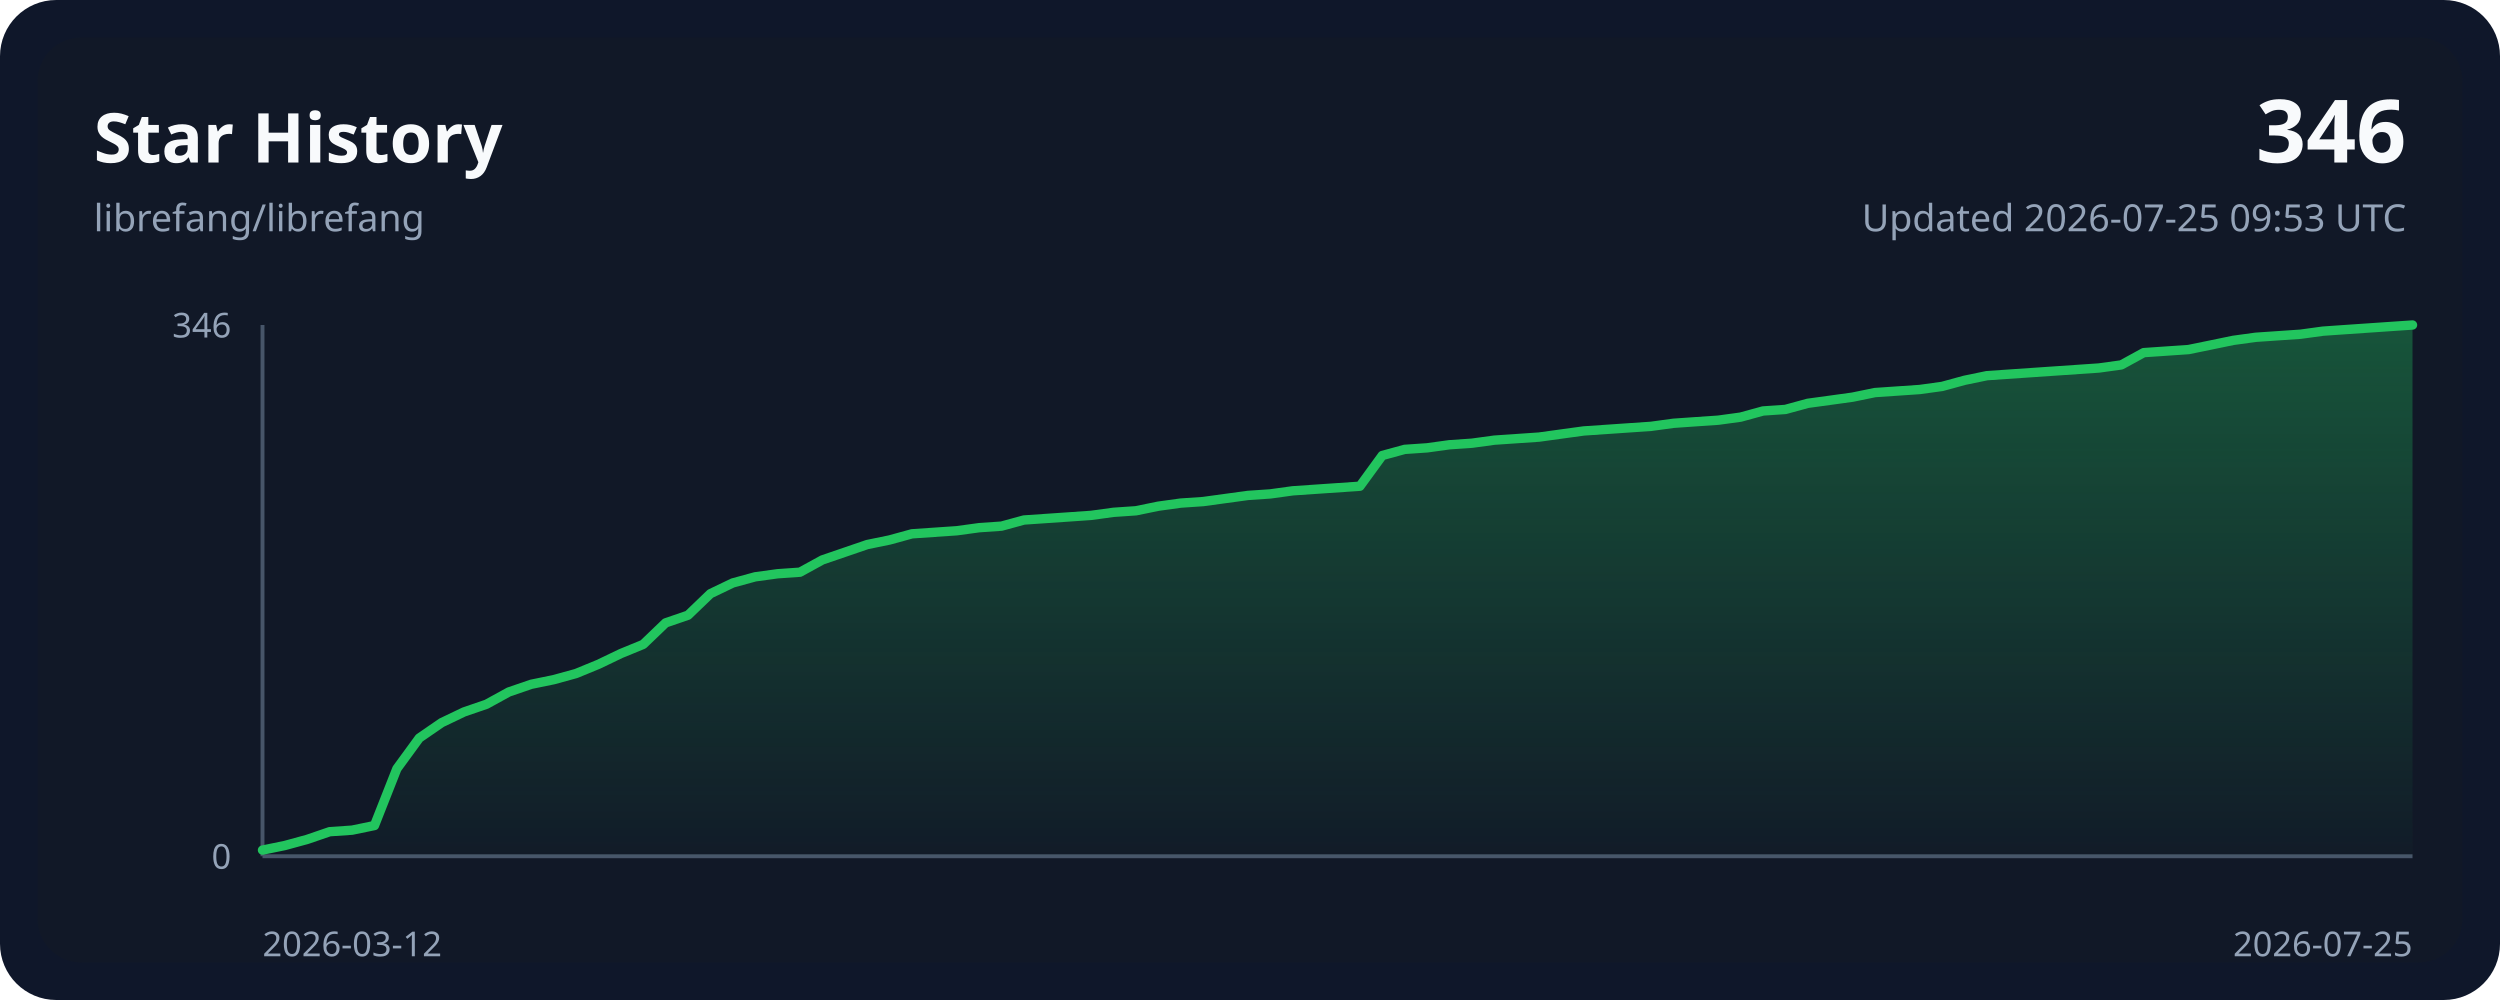
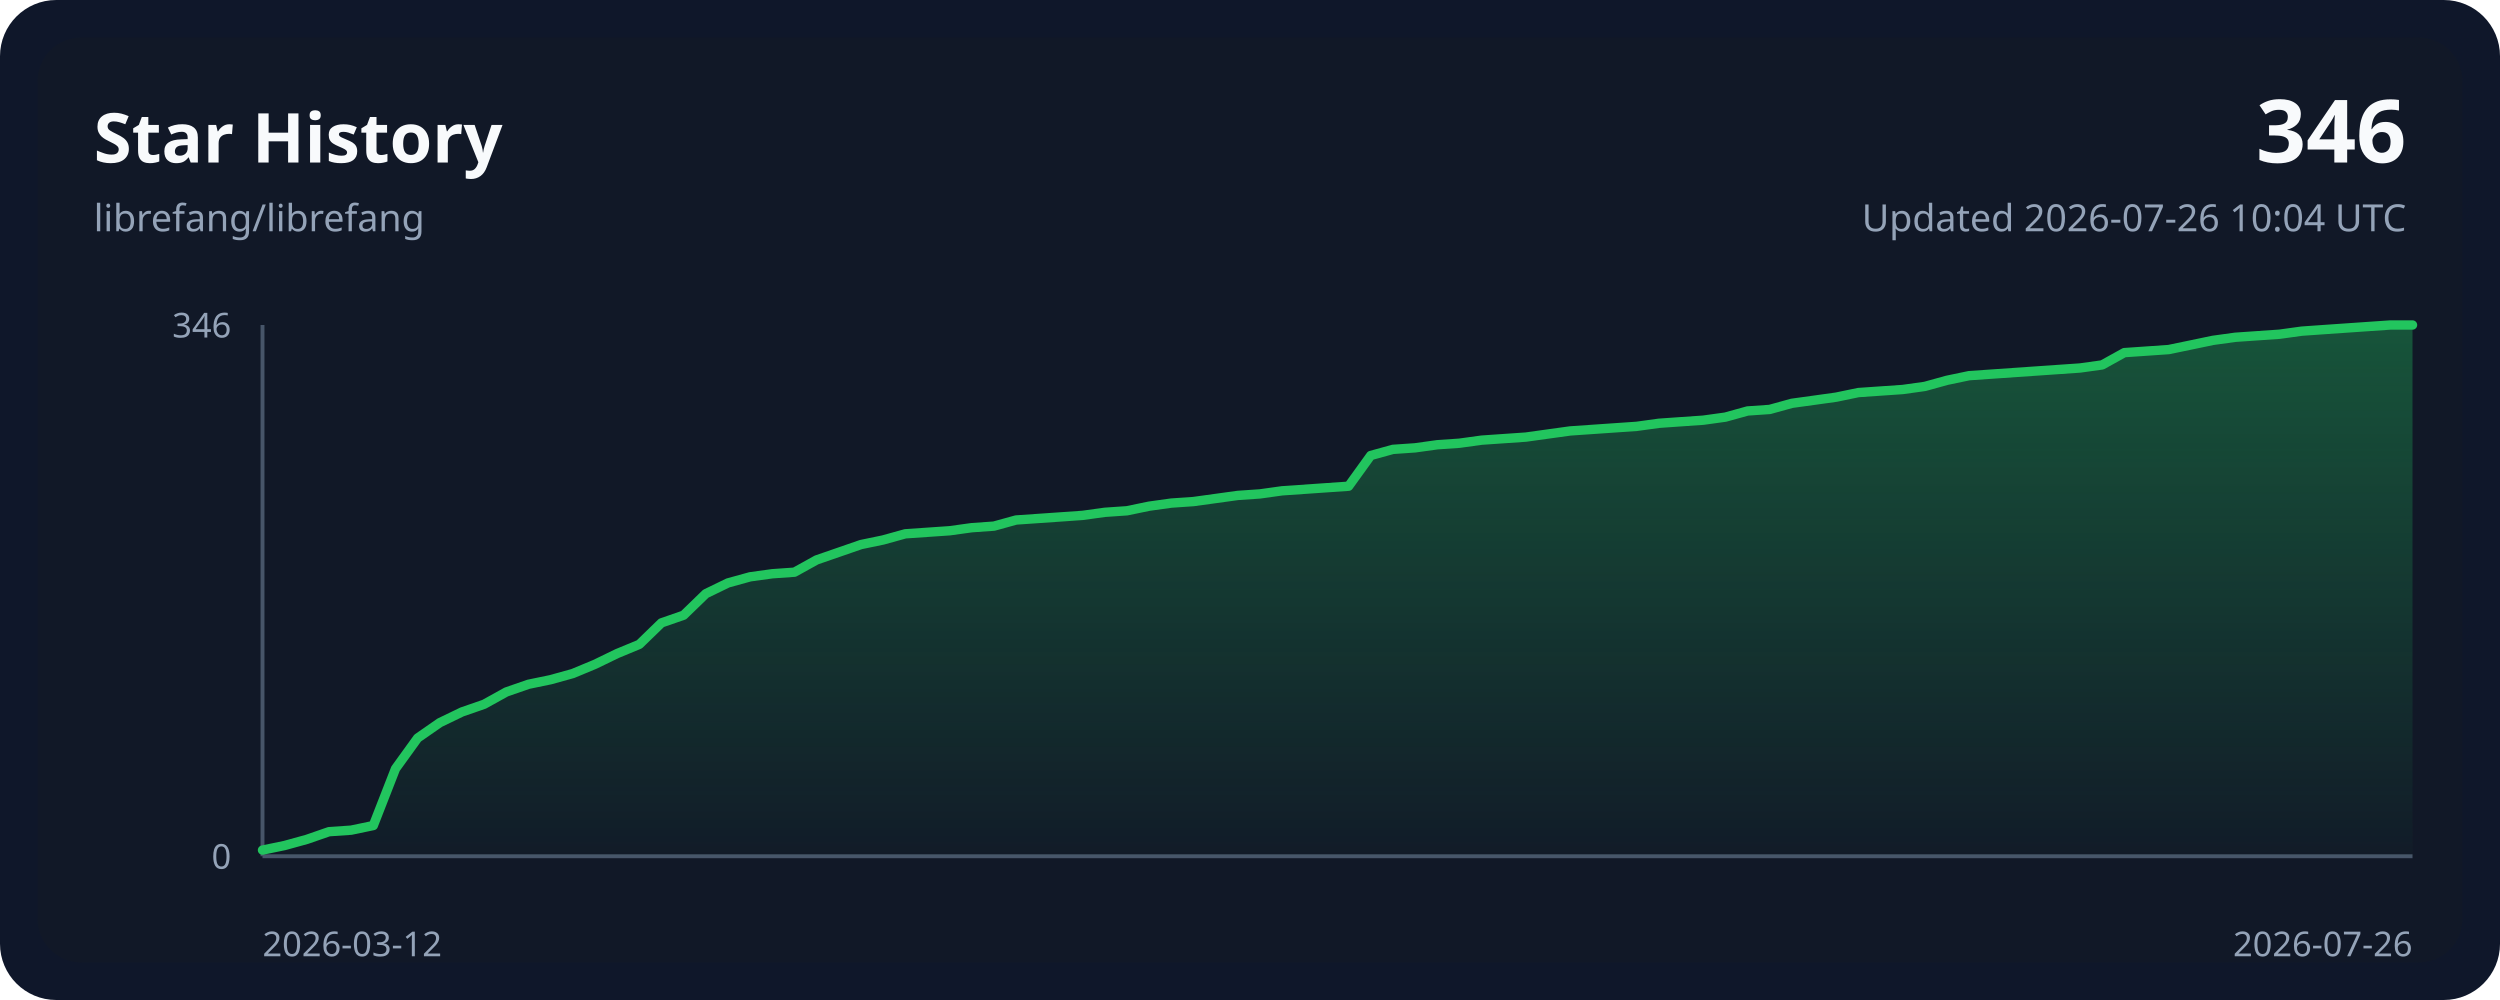
<svg xmlns="http://www.w3.org/2000/svg" width="800" height="320" viewBox="0 0 800 320" role="img">
  <style>
    .bg { fill: #0f172a; }
    .panel { fill: #111827; }
    .grid { stroke: #243244; stroke-width: 1; }
    .axis { stroke: #475569; stroke-width: 1.25; }
    .line { fill: none; stroke: #22c55e; stroke-width: 3; stroke-linecap: round; stroke-linejoin: round; }
    .area { fill: url(#areaGradient); }
    .title { font: 700 22px ui-sans-serif, system-ui, sans-serif; fill: #f8fafc; }
    .subtitle { font: 400 12px ui-sans-serif, system-ui, sans-serif; fill: #94a3b8; }
    .axis-label { font: 400 11px ui-sans-serif, system-ui, sans-serif; fill: #94a3b8; }
    .value { font: 700 28px ui-sans-serif, system-ui, sans-serif; fill: #f8fafc; }
  </style>
  <defs>
    <linearGradient id="areaGradient" x1="0" x2="0" y1="0" y2="1">
      <stop offset="0%" stop-color="#22c55e" stop-opacity="0.35" />
      <stop offset="100%" stop-color="#22c55e" stop-opacity="0.02" />
    </linearGradient>
  </defs>
  <rect width="800" height="320" rx="18" class="bg" />
  <rect x="12" y="12" width="776" height="296" rx="14" class="panel" />
  <text x="30" y="52" class="title">Star History</text>
  <text x="30" y="74" class="subtitle">librefang/librefang</text>
  <text x="770" y="52" class="value" text-anchor="end">346</text>
-   <text x="770" y="74" class="subtitle" text-anchor="end">Updated 2026-07-25 09:53 UTC</text>
+   <text x="770" y="74" class="subtitle" text-anchor="end">Updated 2026-07-26 10:04 UTC</text>
  <line x1="84" y1="274.00" x2="772.00" y2="274.00" class="axis" />
  <line x1="84" y1="104.00" x2="84" y2="274.00" class="axis" />
-   <path d="M 84.00,274.00 L 84.00,272.03 L 91.17,270.56 L 98.33,268.60 L 105.50,266.14 L 112.67,265.65 L 119.83,264.17 L 127.00,245.99 L 134.17,236.17 L 141.33,231.25 L 148.50,227.82 L 155.67,225.36 L 162.83,221.43 L 170.00,218.97 L 177.17,217.50 L 184.33,215.53 L 191.50,212.58 L 198.67,209.14 L 205.83,206.20 L 213.00,199.32 L 220.17,196.86 L 227.33,189.98 L 234.50,186.54 L 241.67,184.58 L 248.83,183.60 L 256.00,183.10 L 263.17,179.17 L 270.33,176.72 L 277.50,174.26 L 284.67,172.79 L 291.83,170.82 L 299.00,170.33 L 306.17,169.84 L 313.33,168.86 L 320.50,168.36 L 327.67,166.40 L 334.83,165.91 L 342.00,165.42 L 349.17,164.92 L 356.33,163.94 L 363.50,163.45 L 370.67,161.98 L 377.83,160.99 L 385.00,160.50 L 392.17,159.52 L 399.33,158.54 L 406.50,158.05 L 413.67,157.06 L 420.83,156.57 L 428.00,156.08 L 435.17,155.59 L 442.33,145.76 L 449.50,143.80 L 456.67,143.31 L 463.83,142.32 L 471.00,141.83 L 478.17,140.85 L 485.33,140.36 L 492.50,139.87 L 499.67,138.88 L 506.83,137.90 L 514.00,137.41 L 521.17,136.92 L 528.33,136.43 L 535.50,135.45 L 542.67,134.95 L 549.83,134.46 L 557.00,133.48 L 564.17,131.51 L 571.33,131.02 L 578.50,129.06 L 585.67,128.08 L 592.83,127.09 L 600.00,125.62 L 607.17,125.13 L 614.33,124.64 L 621.50,123.65 L 628.67,121.69 L 635.83,120.21 L 643.00,119.72 L 650.17,119.23 L 657.33,118.74 L 664.50,118.25 L 671.67,117.76 L 678.83,116.77 L 686.00,112.84 L 693.17,112.35 L 700.33,111.86 L 707.50,110.39 L 714.67,108.91 L 721.83,107.93 L 729.00,107.44 L 736.17,106.95 L 743.33,105.97 L 750.50,105.47 L 757.67,104.98 L 764.83,104.49 L 772.00,104.00 L 772.00,274.00 Z" class="area" />
-   <polyline points="84.00,272.03 91.17,270.56 98.33,268.60 105.50,266.14 112.67,265.65 119.83,264.17 127.00,245.99 134.17,236.17 141.33,231.25 148.50,227.82 155.67,225.36 162.83,221.43 170.00,218.97 177.17,217.50 184.33,215.53 191.50,212.58 198.67,209.14 205.83,206.20 213.00,199.32 220.17,196.86 227.33,189.98 234.50,186.54 241.67,184.58 248.83,183.60 256.00,183.10 263.17,179.17 270.33,176.72 277.50,174.26 284.67,172.79 291.83,170.82 299.00,170.33 306.17,169.84 313.33,168.86 320.50,168.36 327.67,166.40 334.83,165.91 342.00,165.42 349.17,164.92 356.33,163.94 363.50,163.45 370.67,161.98 377.83,160.99 385.00,160.50 392.17,159.52 399.33,158.54 406.50,158.05 413.67,157.06 420.83,156.57 428.00,156.08 435.17,155.59 442.33,145.76 449.50,143.80 456.67,143.31 463.83,142.32 471.00,141.83 478.17,140.85 485.33,140.36 492.50,139.87 499.67,138.88 506.83,137.90 514.00,137.41 521.17,136.92 528.33,136.43 535.50,135.45 542.67,134.95 549.83,134.46 557.00,133.48 564.17,131.51 571.33,131.02 578.50,129.06 585.67,128.08 592.83,127.09 600.00,125.62 607.17,125.13 614.33,124.64 621.50,123.65 628.67,121.69 635.83,120.21 643.00,119.72 650.17,119.23 657.33,118.74 664.50,118.25 671.67,117.76 678.83,116.77 686.00,112.84 693.17,112.35 700.33,111.86 707.50,110.39 714.67,108.91 721.83,107.93 729.00,107.44 736.17,106.95 743.33,105.97 750.50,105.47 757.67,104.98 764.83,104.49 772.00,104.00" class="line" />
+   <path d="M 84.00,274.00 L 84.00,272.03 L 91.09,270.56 L 98.19,268.60 L 105.28,266.14 L 112.37,265.65 L 119.46,264.17 L 126.56,245.99 L 133.65,236.17 L 140.74,231.25 L 147.84,227.82 L 154.93,225.36 L 162.02,221.43 L 169.11,218.97 L 176.21,217.50 L 183.30,215.53 L 190.39,212.58 L 197.48,209.14 L 204.58,206.20 L 211.67,199.32 L 218.76,196.86 L 225.86,189.98 L 232.95,186.54 L 240.04,184.58 L 247.13,183.60 L 254.23,183.10 L 261.32,179.17 L 268.41,176.72 L 275.51,174.26 L 282.60,172.79 L 289.69,170.82 L 296.78,170.33 L 303.88,169.84 L 310.97,168.86 L 318.06,168.36 L 325.15,166.40 L 332.25,165.91 L 339.34,165.42 L 346.43,164.92 L 353.53,163.94 L 360.62,163.45 L 367.71,161.98 L 374.80,160.99 L 381.90,160.50 L 388.99,159.52 L 396.08,158.54 L 403.18,158.05 L 410.27,157.06 L 417.36,156.57 L 424.45,156.08 L 431.55,155.59 L 438.64,145.76 L 445.73,143.80 L 452.82,143.31 L 459.92,142.32 L 467.01,141.83 L 474.10,140.85 L 481.20,140.36 L 488.29,139.87 L 495.38,138.88 L 502.47,137.90 L 509.57,137.41 L 516.66,136.92 L 523.75,136.43 L 530.85,135.45 L 537.94,134.95 L 545.03,134.46 L 552.12,133.48 L 559.22,131.51 L 566.31,131.02 L 573.40,129.06 L 580.49,128.08 L 587.59,127.09 L 594.68,125.62 L 601.77,125.13 L 608.87,124.64 L 615.96,123.65 L 623.05,121.69 L 630.14,120.21 L 637.24,119.72 L 644.33,119.23 L 651.42,118.74 L 658.52,118.25 L 665.61,117.76 L 672.70,116.77 L 679.79,112.84 L 686.89,112.35 L 693.98,111.86 L 701.07,110.39 L 708.16,108.91 L 715.26,107.93 L 722.35,107.44 L 729.44,106.95 L 736.54,105.97 L 743.63,105.47 L 750.72,104.98 L 757.81,104.49 L 764.91,104.00 L 772.00,104.00 L 772.00,274.00 Z" class="area" />
+   <polyline points="84.00,272.03 91.09,270.56 98.19,268.60 105.28,266.14 112.37,265.65 119.46,264.17 126.56,245.99 133.65,236.17 140.74,231.25 147.84,227.82 154.93,225.36 162.02,221.43 169.11,218.97 176.21,217.50 183.30,215.53 190.39,212.58 197.48,209.14 204.58,206.20 211.67,199.32 218.76,196.86 225.86,189.98 232.95,186.54 240.04,184.58 247.13,183.60 254.23,183.10 261.32,179.17 268.41,176.72 275.51,174.26 282.60,172.79 289.69,170.82 296.78,170.33 303.88,169.84 310.97,168.86 318.06,168.36 325.15,166.40 332.25,165.91 339.34,165.42 346.43,164.92 353.53,163.94 360.62,163.45 367.71,161.98 374.80,160.99 381.90,160.50 388.99,159.52 396.08,158.54 403.18,158.05 410.27,157.06 417.36,156.57 424.45,156.08 431.55,155.59 438.64,145.76 445.73,143.80 452.82,143.31 459.92,142.32 467.01,141.83 474.10,140.85 481.20,140.36 488.29,139.87 495.38,138.88 502.47,137.90 509.57,137.41 516.66,136.92 523.75,136.43 530.85,135.45 537.94,134.95 545.03,134.46 552.12,133.48 559.22,131.51 566.31,131.02 573.40,129.06 580.49,128.08 587.59,127.09 594.68,125.62 601.77,125.13 608.87,124.64 615.96,123.65 623.05,121.69 630.14,120.21 637.24,119.72 644.33,119.23 651.42,118.74 658.52,118.25 665.61,117.76 672.70,116.77 679.79,112.84 686.89,112.35 693.98,111.86 701.07,110.39 708.16,108.91 715.26,107.93 722.35,107.44 729.44,106.95 736.54,105.97 743.63,105.47 750.72,104.98 757.81,104.49 764.91,104.00 772.00,104.00" class="line" />
  <text x="84" y="306" class="axis-label" text-anchor="start">2026-03-12</text>
-   <text x="772.00" y="306" class="axis-label" text-anchor="end">2026-07-25</text>
+   <text x="772.00" y="306" class="axis-label" text-anchor="end">2026-07-26</text>
  <text x="74" y="108.00" class="axis-label" text-anchor="end">346</text>
  <text x="74" y="278.00" class="axis-label" text-anchor="end">0</text>
</svg>
